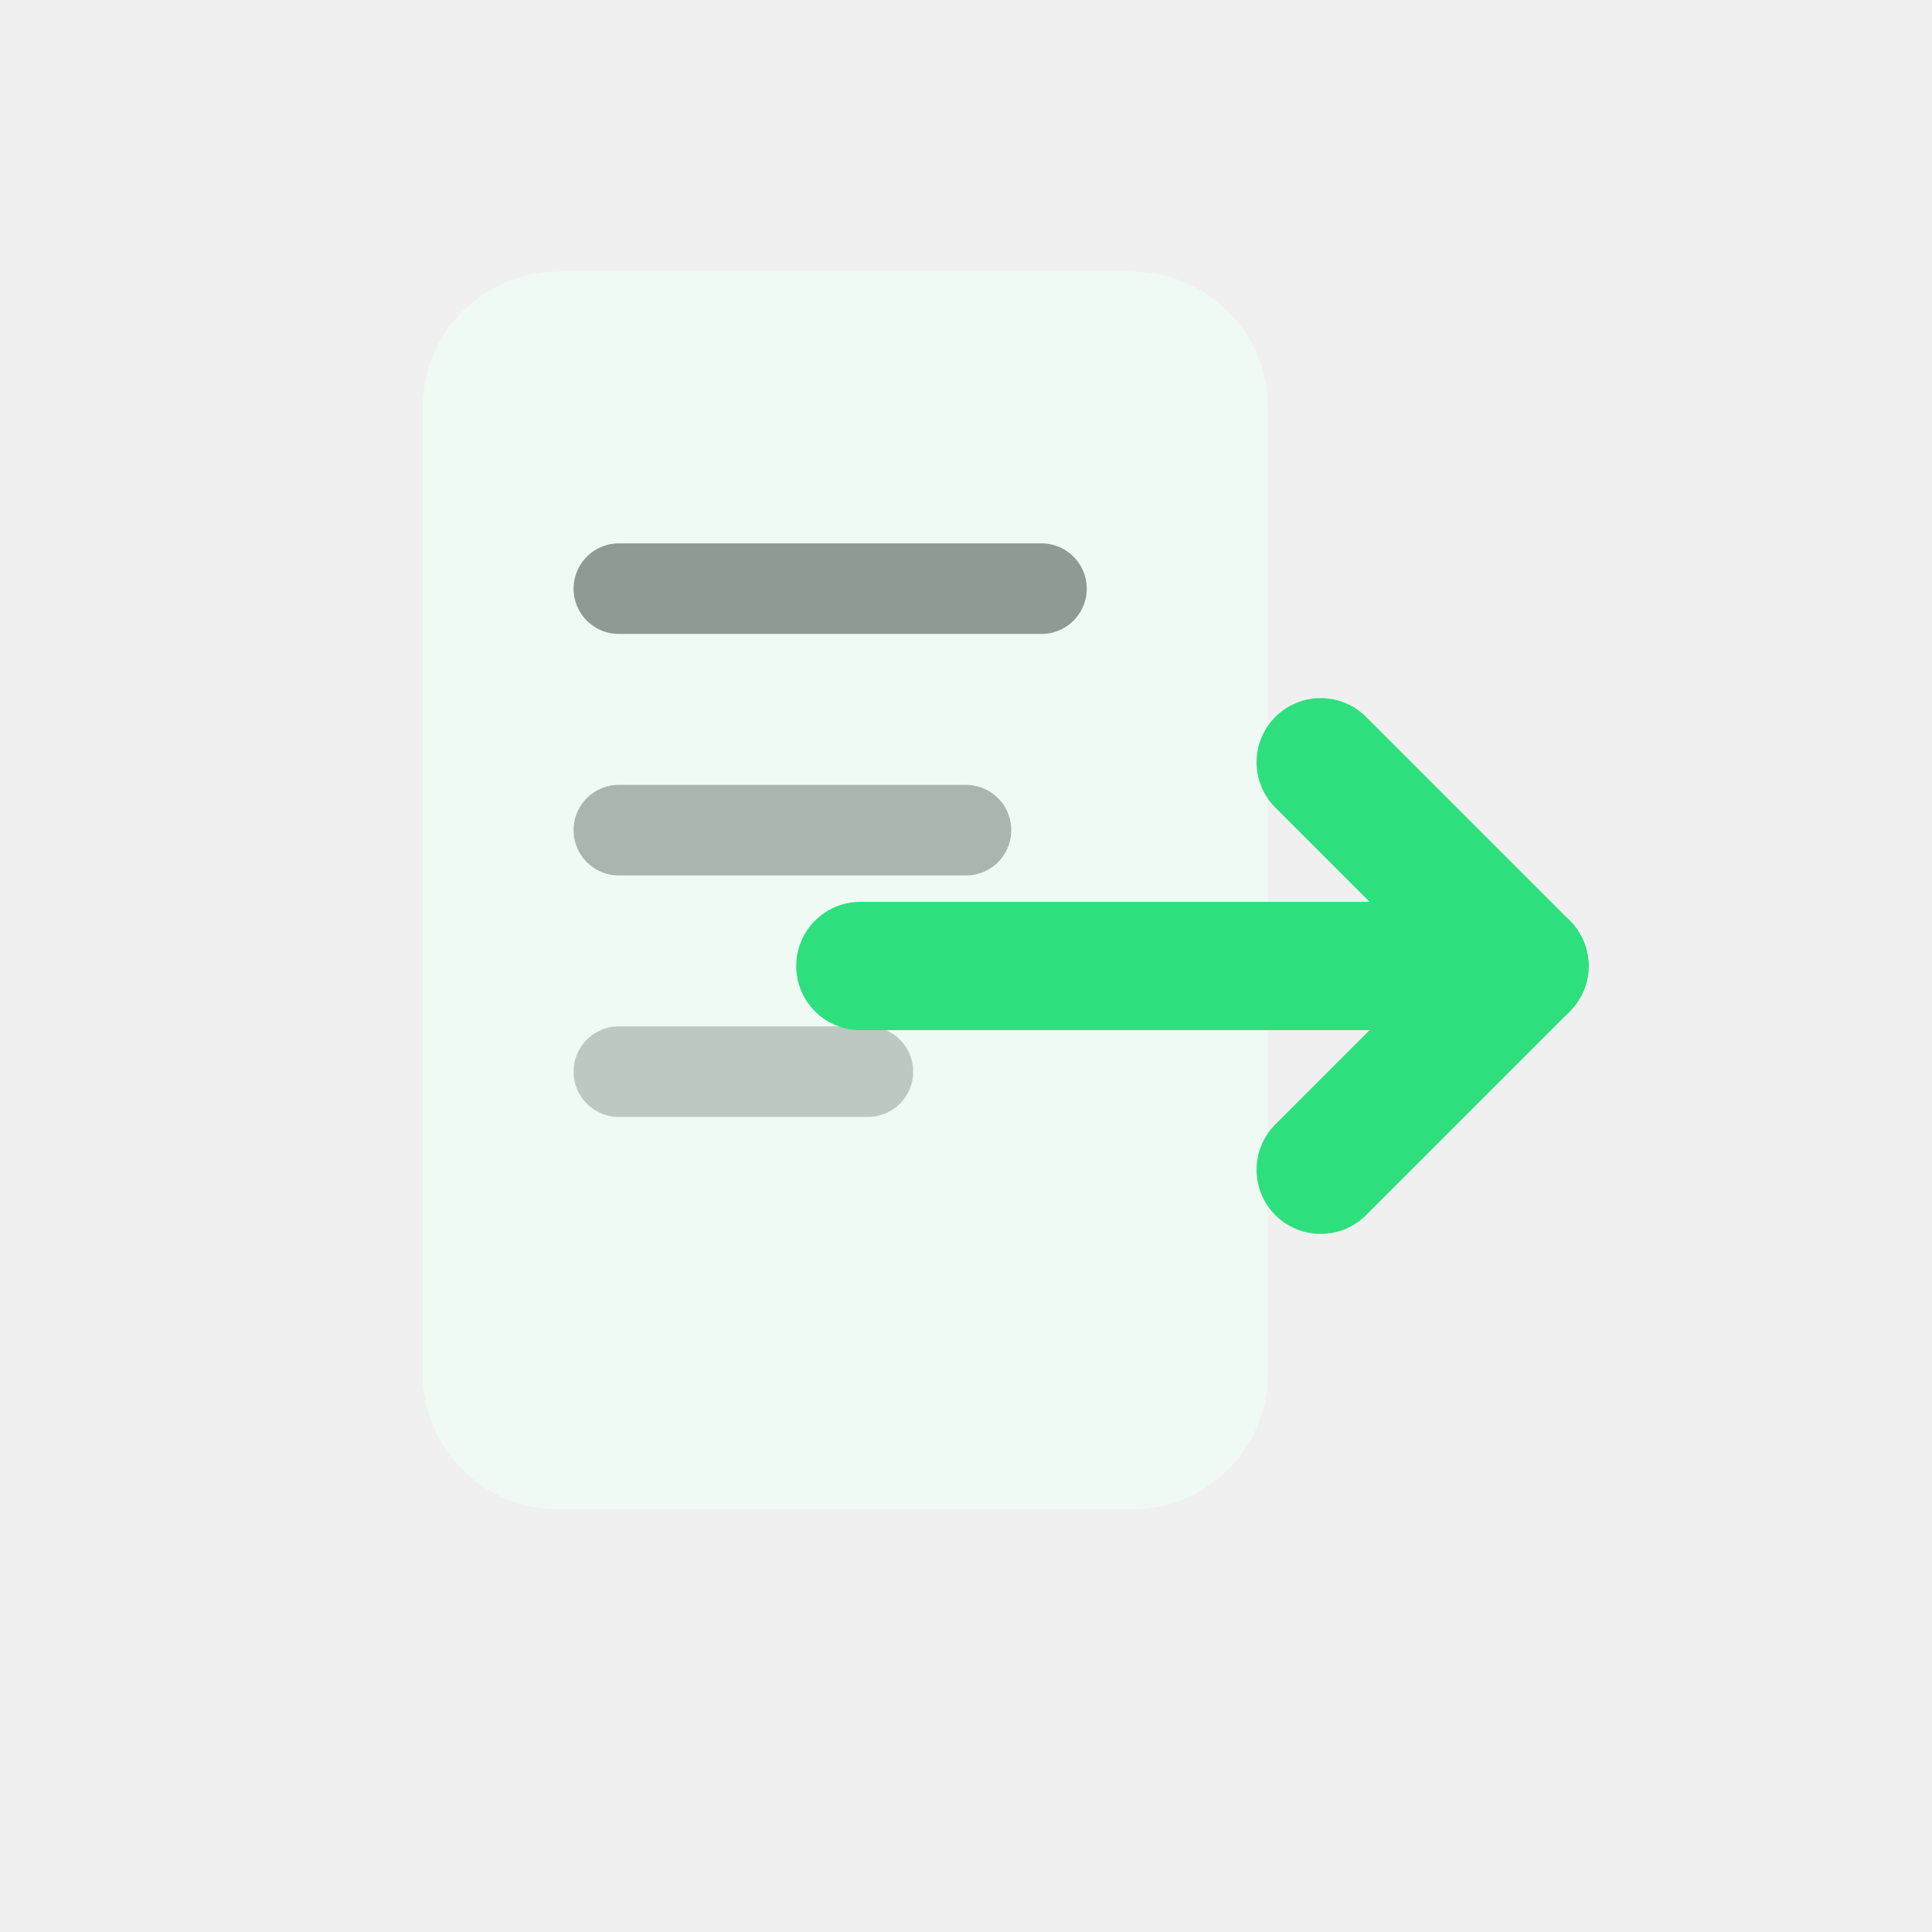
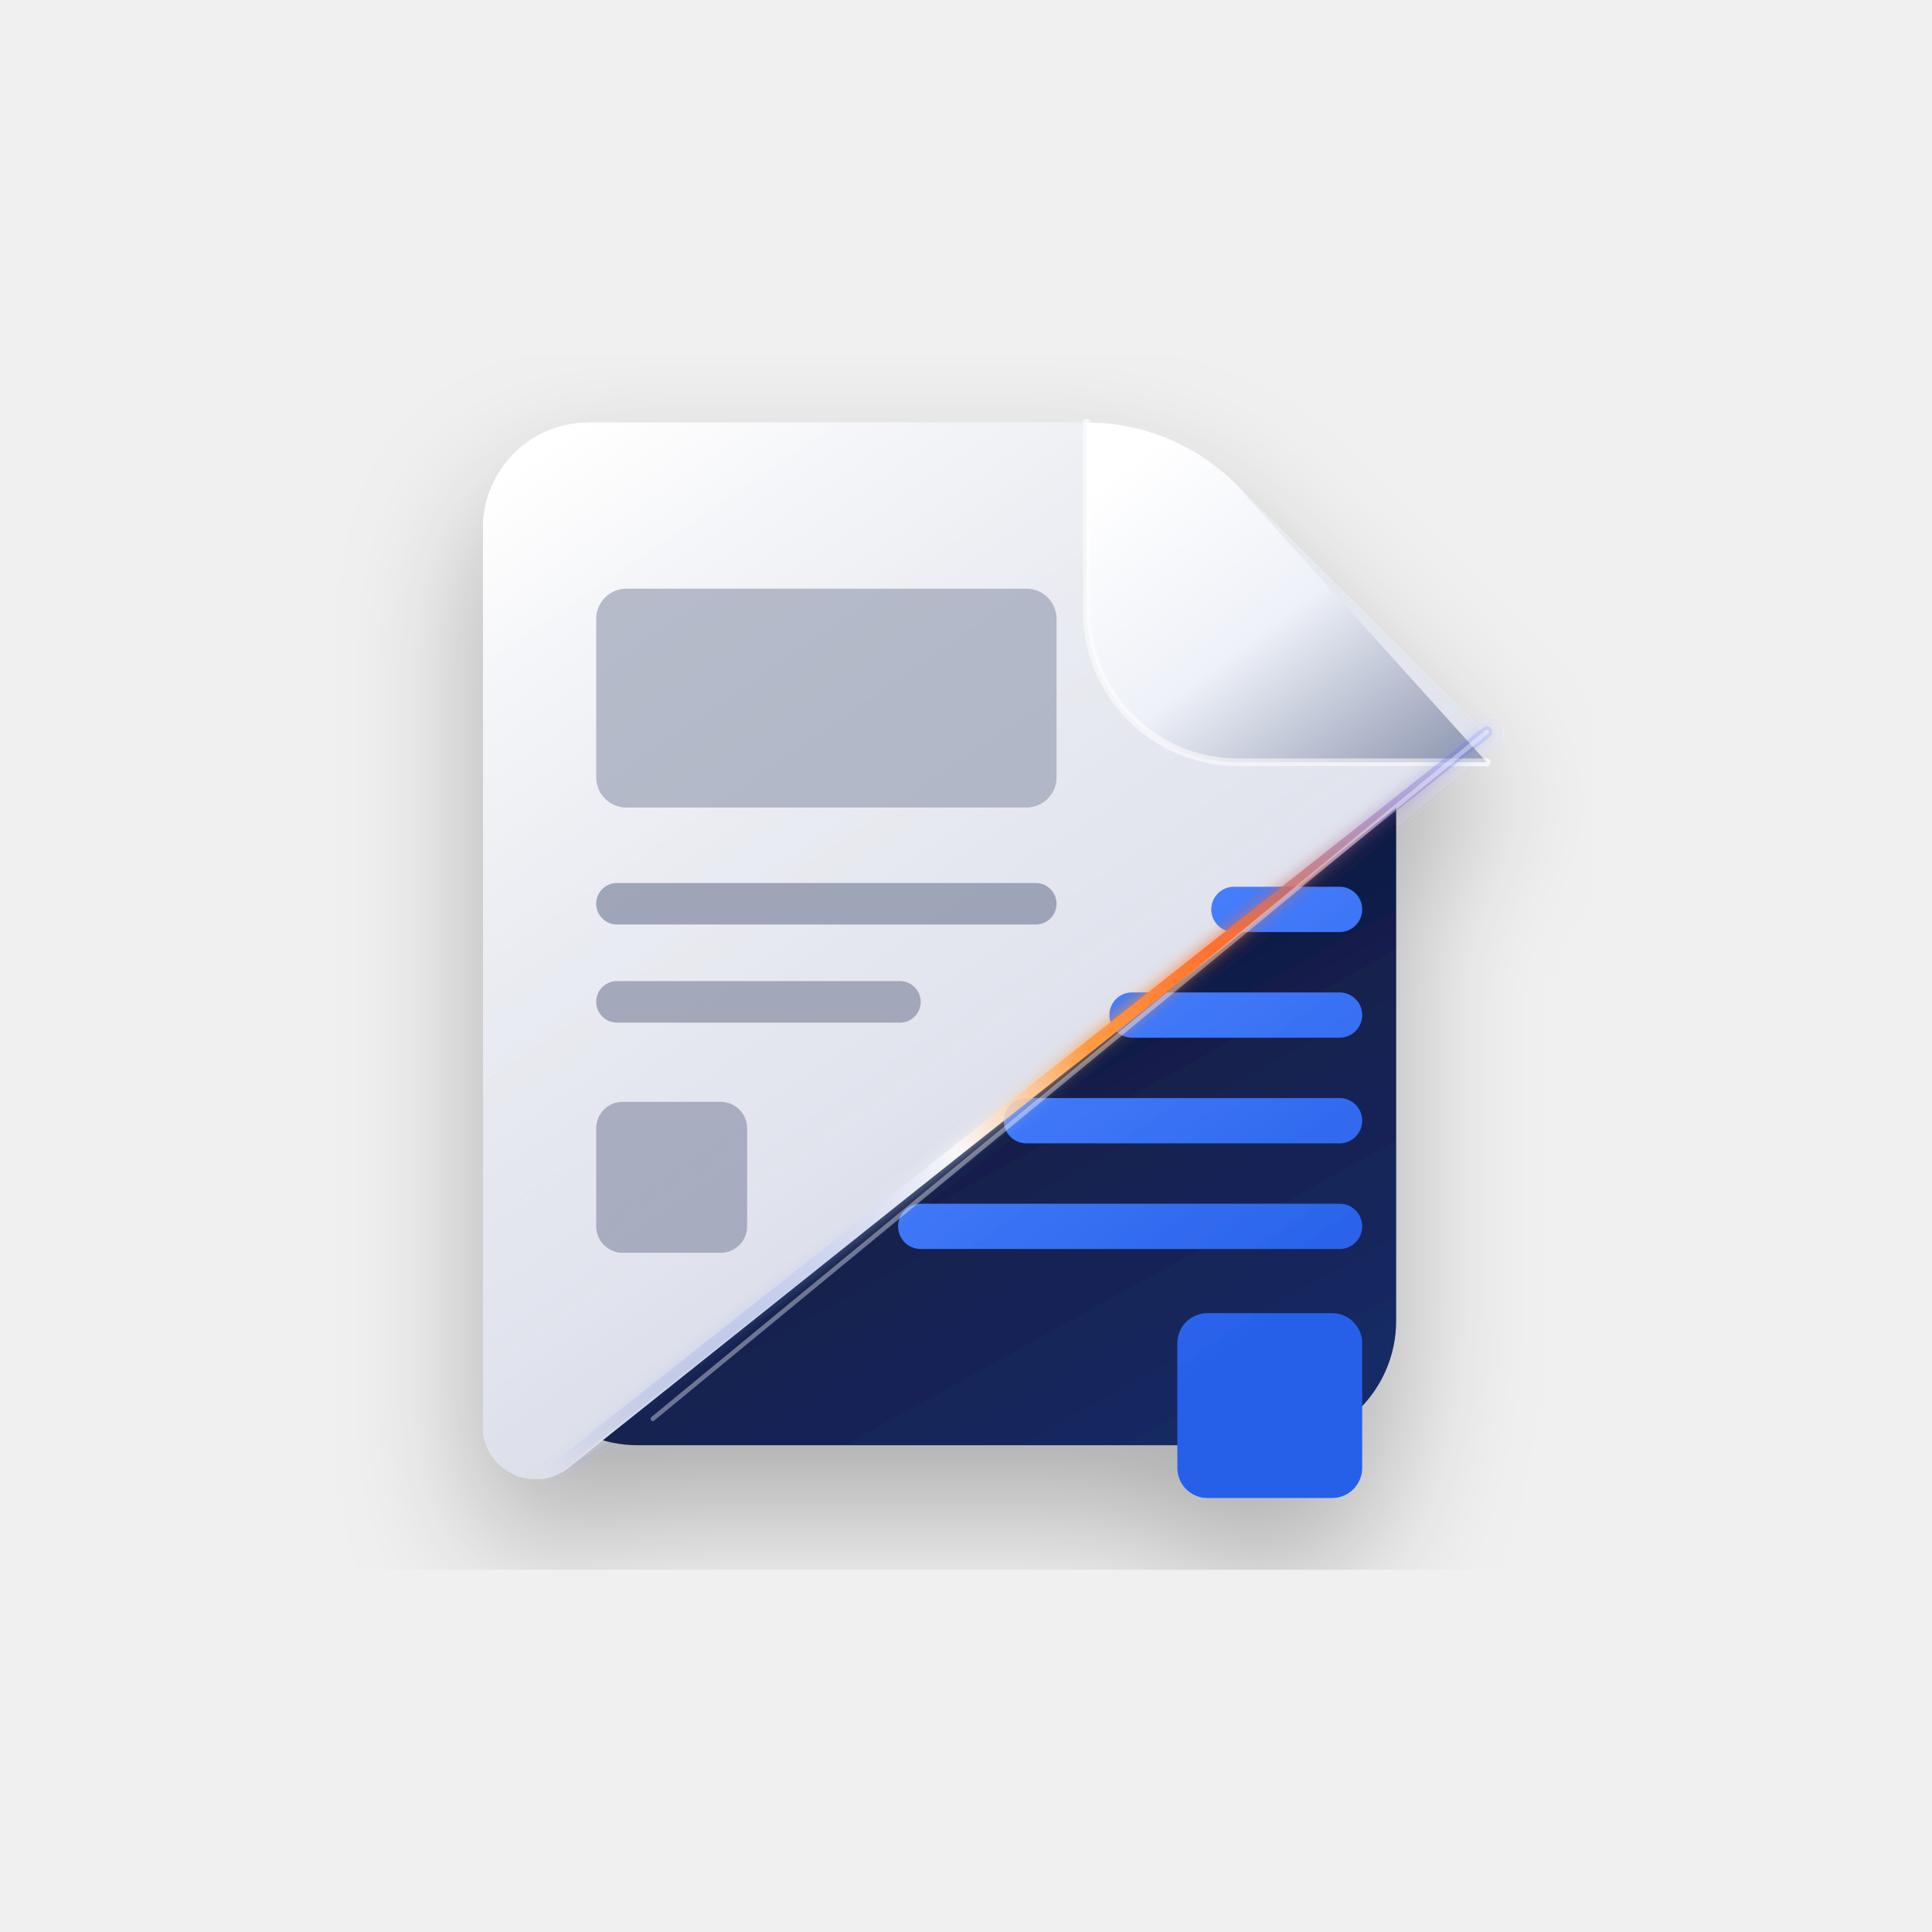
<svg xmlns="http://www.w3.org/2000/svg" width="512" height="512" viewBox="0 0 512 512" fill="none">
-   <rect x="112" y="72" width="224" height="328" rx="36" fill="#EFFAF4" />
-   <path d="M164 156H276" stroke="#0A1510" stroke-width="24" stroke-linecap="round" opacity="0.42" />
-   <path d="M164 220H256" stroke="#0A1510" stroke-width="24" stroke-linecap="round" opacity="0.3" />
-   <path d="M164 284H230" stroke="#0A1510" stroke-width="24" stroke-linecap="round" opacity="0.22" />
-   <path d="M228 256H404" stroke="#2DE07D" stroke-width="34" stroke-linecap="round" />
-   <path d="M350 202L404 256L350 310" stroke="#2DE07D" stroke-width="34" stroke-linecap="round" stroke-linejoin="round" />
+   <defs>
+     <linearGradient id="sheet-fill" x1="154" y1="112" x2="338" y2="384" gradientUnits="userSpaceOnUse">
+       <stop stop-color="#FFFFFF" />
+       <stop offset="0.56" stop-color="#F1F3FA" />
+       <stop offset="1" stop-color="#CED3E1" />
+     </linearGradient>
+     <linearGradient id="sheet-soft" x1="154" y1="112" x2="306" y2="332" gradientUnits="userSpaceOnUse">
+       <stop stop-color="#FFFFFF" stop-opacity="0.92" />
+       <stop offset="1" stop-color="#B9BFD0" stop-opacity="0.2" />
+     </linearGradient>
+     <linearGradient id="back-fill" x1="222" y1="176" x2="338" y2="386" gradientUnits="userSpaceOnUse">
+       <stop stop-color="#0A1027" />
+       <stop offset="1" stop-color="#182B67" />
+     </linearGradient>
+     <linearGradient id="fold-fill" x1="294" y1="126" x2="360" y2="214" gradientUnits="userSpaceOnUse">
+       <stop stop-color="#FFFFFF" />
+       <stop offset="0.52" stop-color="#EEF1F8" />
+       <stop offset="1" stop-color="#9BA3BA" />
+     </linearGradient>
+     <linearGradient id="edge-stroke" x1="145" y1="390" x2="393" y2="198" gradientUnits="userSpaceOnUse">
+       <stop stop-color="#4D63D8" stop-opacity="0" />
+       <stop offset="0.44" stop-color="#FFFFFF" stop-opacity="0.64" />
+       <stop offset="0.58" stop-color="#FF9C43" />
+       <stop offset="0.72" stop-color="#FF6F2E" />
+       <stop offset="1" stop-color="#5268FF" stop-opacity="0.16" />
+     </linearGradient>
+     <linearGradient id="blue-fill" x1="286" y1="242" x2="356" y2="342" gradientUnits="userSpaceOnUse">
+       <stop stop-color="#4A82FF" />
+       <stop offset="1" stop-color="#2660E8" />
+     </linearGradient>
+     <filter id="logo-shadow" x="82" y="76" width="340" height="340" filterUnits="userSpaceOnUse" color-interpolation-filters="sRGB">
+       <feDropShadow dx="0" dy="18" stdDeviation="18" flood-color="#000000" flood-opacity="0.28" />
+     </filter>
+     <filter id="edge-glow" x="106" y="162" width="322" height="260" filterUnits="userSpaceOnUse" color-interpolation-filters="sRGB">
+       <feGaussianBlur stdDeviation="2" result="blur" />
+       <feMerge>
+         <feMergeNode in="blur" />
+         <feMergeNode in="SourceGraphic" />
+       </feMerge>
+     </filter>
+   </defs>
+   <g filter="url(#logo-shadow)">
+     <path d="M183 177H337C355.225 177 370 191.775 370 210V350C370 368.225 355.225 383 337 383H169C150.775 383 136 368.225 136 350V224C136 198.043 157.043 177 183 177Z" fill="url(#back-fill)" />
+     <path d="M156 112H288C302.852 112 317.096 117.9 327.598 128.402L394 194.804L150.71 388.888C141.573 396.176 128 389.669 128 377.978V140C128 124.536 140.536 112 156 112Z" fill="url(#sheet-fill)" />
+     <path d="M156 112H288C302.852 112 317.096 117.9 327.598 128.402L394 194.804L150.71 388.888C141.573 396.176 128 389.669 128 377.978V140C128 124.536 140.536 112 156 112Z" fill="url(#sheet-soft)" />
+     <path d="M288 112V162C288 184.091 305.909 202 328 202H394L327.598 128.402C317.096 117.9 302.852 112 288 112Z" fill="url(#fold-fill)" />
+     <path d="M288 112V162C288 184.091 305.909 202 328 202H394" stroke="#FFFFFF" stroke-opacity="0.54" stroke-width="2" stroke-linecap="round" />
+     <rect x="158" y="156" width="122" height="58" rx="8" fill="#9BA2B6" opacity="0.7" />
+     <rect x="158" y="234" width="122" height="11" rx="5.5" fill="#8F96AB" opacity="0.82" />
+     <rect x="158" y="260" width="86" height="11" rx="5.5" fill="#8F96AB" opacity="0.78" />
+     <rect x="158" y="292" width="40" height="40" rx="7" fill="#8F96AB" opacity="0.7" />
+     <rect x="321" y="235" width="40" height="12" rx="6" fill="url(#blue-fill)" />
+     <rect x="294" y="263" width="67" height="12" rx="6" fill="url(#blue-fill)" />
+     <rect x="266" y="291" width="95" height="12" rx="6" fill="url(#blue-fill)" />
+     <rect x="238" y="319" width="123" height="12" rx="6" fill="url(#blue-fill)" />
+     <rect x="312" y="348" width="49" height="49" rx="8" fill="url(#blue-fill)" />
+     <path d="M146 390L394 194" stroke="url(#edge-stroke)" stroke-width="3" stroke-linecap="round" filter="url(#edge-glow)" />
+     <path d="M173 376L394 194" stroke="#FFFFFF" stroke-opacity="0.38" stroke-width="1.2" stroke-linecap="round" />
+   </g>
</svg>
